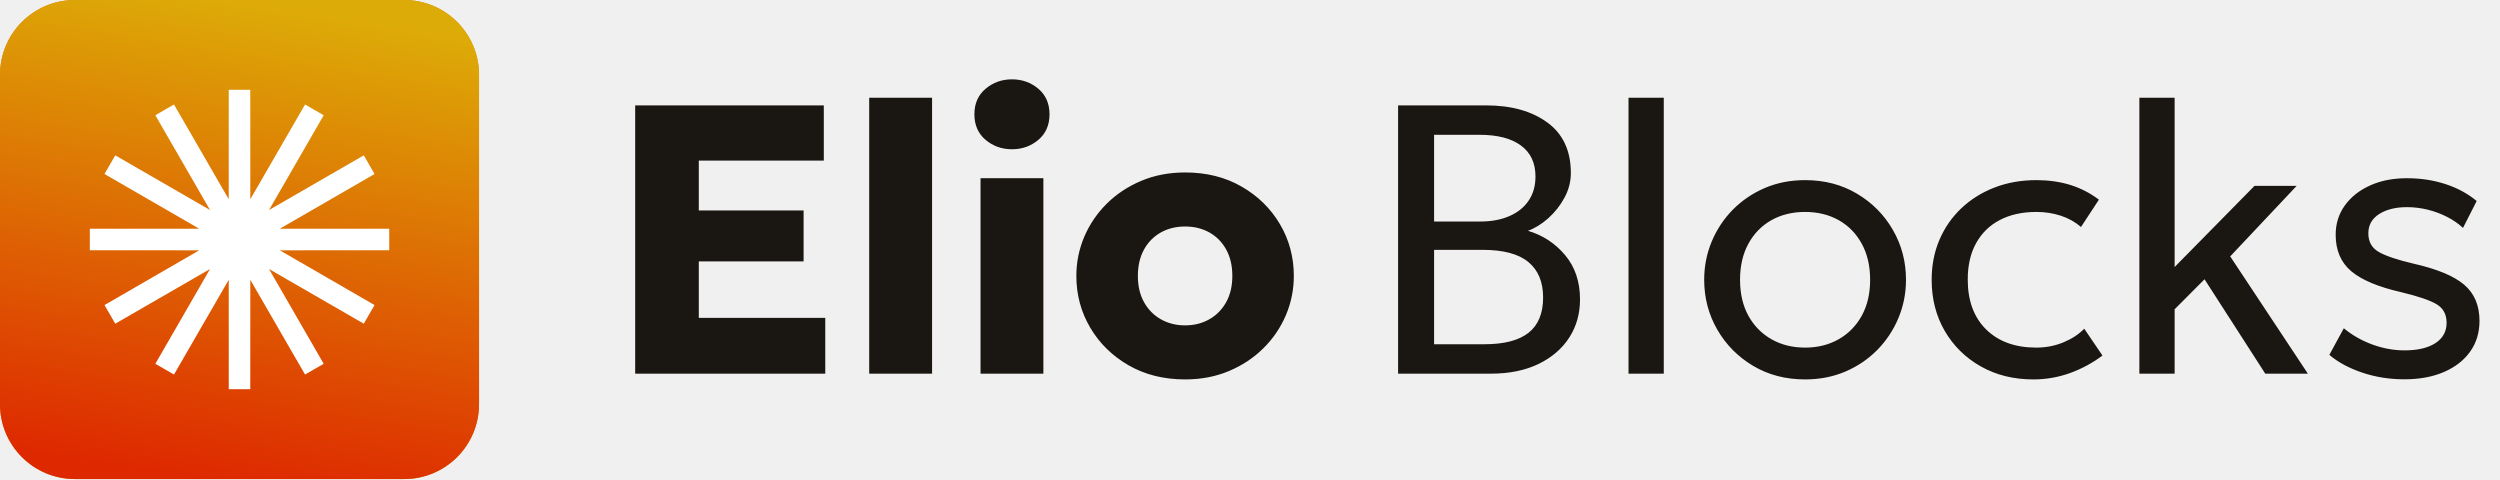
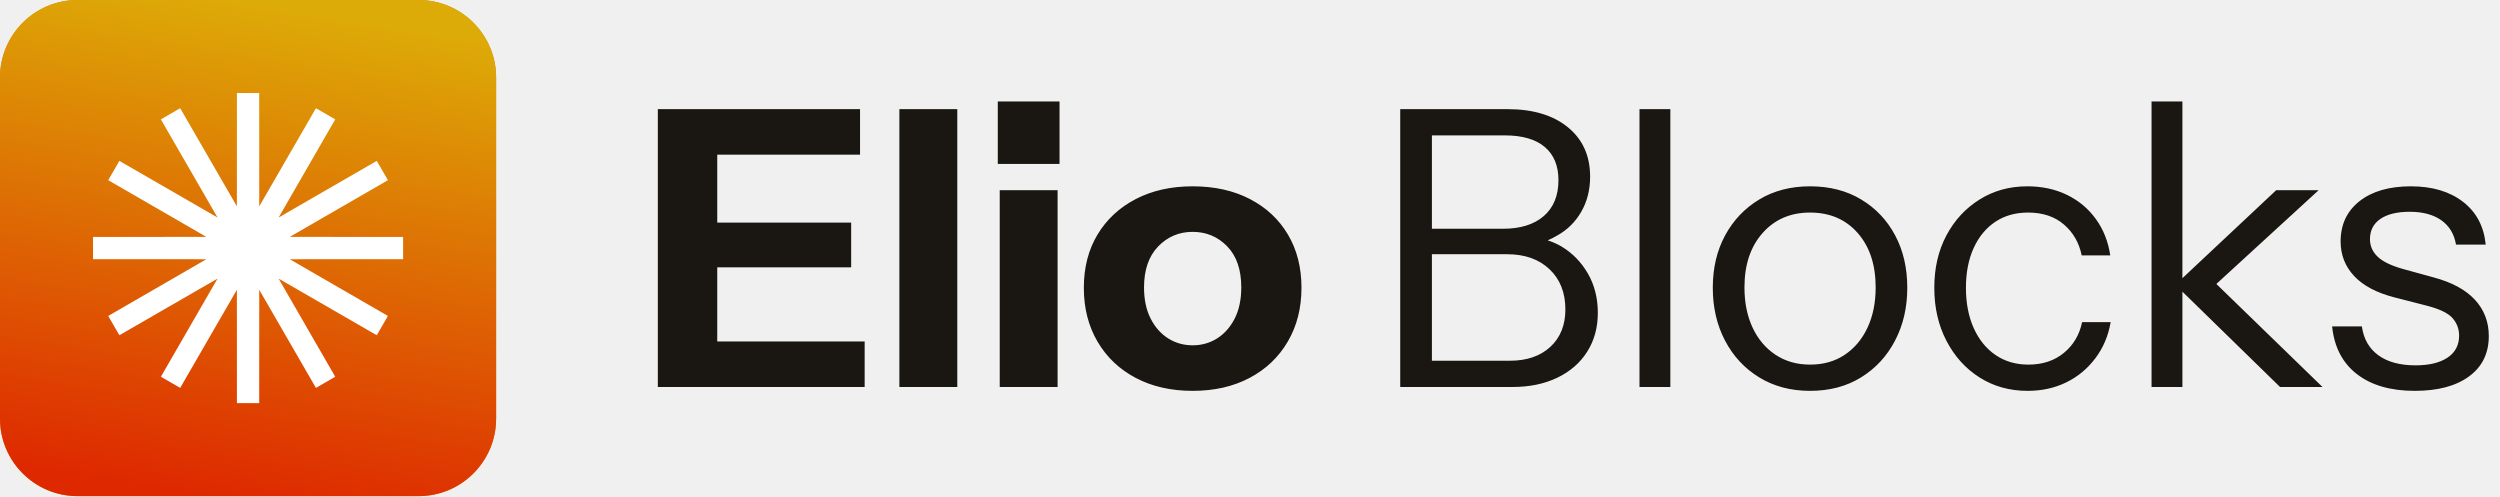
- <svg xmlns="http://www.w3.org/2000/svg" width="668" height="128" viewBox="0 0 668 128" fill="none">
+ <svg xmlns="http://www.w3.org/2000/svg" width="645" height="128" viewBox="0 0 645 128" fill="none">
  <rect width="128" height="128" rx="20" fill="#E0820C" />
  <rect width="128" height="128" rx="20" fill="url(#paint0_linear_1105_415)" />
  <path d="M64 24L64.01 63.96L84 29.36L64.03 63.97L98.64 44L64.04 63.99L104 64L64.04 64.01L98.64 84L64.03 64.03L84 98.64L64.01 64.04L64 104L63.99 64.04L44 98.64L63.97 64.03L29.36 84L63.96 64.01L24 64L63.96 63.99L29.36 44L63.97 63.97L44 29.36L63.99 63.96L64 24Z" stroke="white" stroke-width="5.75" />
  <defs>
    <linearGradient id="paint0_linear_1105_415" x1="74.117" y1="2.072" x2="54.212" y2="127.829" gradientUnits="userSpaceOnUse">
      <stop stop-color="#DDAB07" />
      <stop offset="1" stop-color="#DE2900" />
    </linearGradient>
  </defs>
-   <path d="M169.72 99.84L169.72 28.16L220.12 28.16L220.12 42.91L186.72 42.91L186.72 56.24L214.72 56.24L214.72 69.84L186.72 69.84L186.72 84.94L220.51 84.94L220.51 99.84L169.72 99.84ZM232.25 99.84L232.25 26.11L249.05 26.11L249.05 99.84L232.25 99.84ZM262 99.84L262 47.62L278.79 47.62L278.79 99.84L262 99.84ZM270.4 39.88Q266.33 39.88 263.35 37.37Q260.36 34.84 260.36 30.54Q260.36 26.24 263.35 23.72Q266.33 21.2 270.4 21.2Q274.47 21.2 277.45 23.72Q280.43 26.24 280.43 30.54Q280.43 34.84 277.45 37.37Q274.47 39.88 270.4 39.88ZM316.66 101.38Q308.12 101.38 301.57 97.61Q295.01 93.84 291.31 87.55Q287.6 81.26 287.6 73.73Q287.6 68.25 289.72 63.26Q291.84 58.28 295.73 54.42Q299.62 50.56 304.95 48.32Q310.27 46.08 316.68 46.08Q325.2 46.08 331.75 49.85Q338.3 53.62 342.01 59.91Q345.71 66.2 345.71 73.73Q345.71 79.21 343.6 84.19Q341.48 89.18 337.59 93.04Q333.71 96.9 328.4 99.13Q323.08 101.38 316.66 101.38ZM316.66 86.94Q320.26 86.94 323.12 85.32Q325.98 83.71 327.63 80.75Q329.28 77.78 329.28 73.73Q329.28 69.66 327.65 66.69Q326.02 63.73 323.16 62.12Q320.3 60.52 316.66 60.52Q313.03 60.52 310.16 62.12Q307.3 63.73 305.67 66.69Q304.04 69.66 304.04 73.73Q304.04 77.8 305.69 80.75Q307.34 83.71 310.2 85.32Q313.06 86.94 316.66 86.94ZM373.57 99.84L373.57 28.16L397.1 28.16Q407.19 28.16 413.46 32.74Q419.73 37.32 419.73 46.23Q419.73 49.67 418.03 52.82Q416.33 55.96 413.7 58.31Q411.06 60.66 408.26 61.67Q414.17 63.4 418.18 68.15Q422.18 72.9 422.18 80Q422.18 85.75 419.29 90.22Q416.4 94.69 411.05 97.27Q405.71 99.84 398.4 99.84L373.57 99.84ZM383.19 91.98L396.64 91.98Q404.58 91.98 408.45 88.9Q412.32 85.82 412.32 79.49Q412.32 73.27 408.39 70.02Q404.45 66.76 396.2 66.76L383.19 66.76L383.19 91.98ZM383.19 59.19L395.51 59.19Q399.97 59.19 403.29 57.75Q406.6 56.32 408.44 53.63Q410.28 50.93 410.28 47.16Q410.28 41.74 406.4 38.88Q402.52 36.02 395.36 36.02L383.19 36.02L383.19 59.19ZM435.14 99.84L435.14 26.11L444.56 26.11L444.56 99.84L435.14 99.84ZM482.32 101.38Q474.52 101.38 468.43 97.75Q462.34 94.12 458.85 88.06Q455.36 82.01 455.36 74.75Q455.36 69.38 457.36 64.56Q459.37 59.74 463 56.04Q466.64 52.35 471.55 50.24Q476.47 48.13 482.32 48.13Q490.11 48.13 496.2 51.76Q502.3 55.39 505.78 61.44Q509.28 67.5 509.28 74.75Q509.28 80.13 507.27 84.95Q505.27 89.76 501.65 93.46Q498.03 97.15 493.11 99.27Q488.18 101.38 482.32 101.38ZM482.31 92.88Q487.37 92.88 491.29 90.65Q495.22 88.42 497.46 84.36Q499.7 80.3 499.7 74.75Q499.7 69.2 497.46 65.12Q495.23 61.04 491.31 58.83Q487.38 56.63 482.31 56.63Q477.25 56.63 473.32 58.83Q469.4 61.04 467.17 65.12Q464.94 69.2 464.94 74.75Q464.94 80.31 467.17 84.37Q469.41 88.42 473.34 90.65Q477.26 92.88 482.31 92.88ZM543.32 101.38Q535.4 101.38 529.26 97.9Q523.12 94.42 519.63 88.42Q516.14 82.41 516.14 74.75Q516.14 68.96 518.21 64.1Q520.28 59.25 524.06 55.66Q527.85 52.07 532.95 50.1Q538.06 48.13 544.09 48.13Q548.99 48.13 553.14 49.4Q557.29 50.68 560.83 53.35L556.04 60.65Q553.74 58.65 550.66 57.64Q547.58 56.63 544.14 56.63Q538.5 56.63 534.38 58.77Q530.28 60.9 528.03 64.94Q525.78 68.98 525.78 74.68Q525.78 83.2 530.71 88.04Q535.64 92.88 544.09 92.88Q547.97 92.88 551.36 91.47Q554.75 90.06 556.91 87.83L561.78 95Q557.82 97.97 553.11 99.68Q548.39 101.38 543.32 101.38ZM571.64 99.84L571.64 26.11L581.06 26.11L581.06 71.35L602.41 49.66L613.67 49.66L595.91 68.51L616.66 99.84L605.28 99.84L589.05 74.62L581.06 82.64L581.06 99.84L571.64 99.84ZM642.45 101.35Q636.51 101.35 631.2 99.57Q625.91 97.79 622.4 94.82L626.27 87.71Q629.6 90.48 633.88 92.05Q638.16 93.62 642.47 93.62Q647.76 93.62 650.75 91.68Q653.73 89.74 653.73 86.25Q653.73 82.95 651.17 81.36Q648.6 79.76 641.65 78.08Q632.4 75.98 628.24 72.46Q624.09 68.94 624.09 62.72Q624.09 58.32 626.53 54.91Q628.98 51.5 633.27 49.56Q637.55 47.62 643.13 47.62Q648.63 47.62 653.43 49.19Q658.24 50.76 661.77 53.71L658.11 60.9Q656.31 59.2 653.88 57.96Q651.46 56.72 648.7 56.03Q645.95 55.35 643.16 55.35Q638.59 55.35 635.7 57.2Q632.82 59.04 632.82 62.34Q632.82 65.73 635.62 67.33Q638.41 68.93 644.9 70.45Q654.31 72.58 658.41 76.06Q662.52 79.55 662.52 85.73Q662.52 90.47 660.01 93.97Q657.51 97.47 652.99 99.41Q648.47 101.35 642.45 101.35Z" fill="#1A1611" />
+   <path d="M169.72 99.84V28.16H221.89V39.91H185.05V57.43H219.6V68.98H185.05V88.09H223.08V99.84ZM232.04 99.84V28.16H246.98V99.84ZM257.93 99.84V49.07H272.86V99.84ZM257.43 42.3V26.17H273.36V42.3ZM307.7 100.84Q299.34 100.84 293.02 97.5Q286.7 94.17 283.16 88.14Q279.63 82.12 279.63 74.25Q279.63 66.39 283.16 60.52Q286.7 54.64 293.02 51.36Q299.34 48.07 307.7 48.07Q316.17 48.07 322.49 51.36Q328.81 54.64 332.29 60.52Q335.78 66.39 335.78 74.25Q335.78 82.12 332.24 88.14Q328.71 94.17 322.39 97.5Q316.07 100.84 307.7 100.84ZM307.7 89.09Q311.19 89.09 314.03 87.3Q316.86 85.5 318.56 82.17Q320.25 78.83 320.25 74.15Q320.25 67.29 316.61 63.55Q312.98 59.82 307.7 59.82Q302.43 59.82 298.79 63.6Q295.16 67.38 295.16 74.15Q295.16 78.83 296.85 82.17Q298.54 85.5 301.38 87.3Q304.22 89.09 307.7 89.09ZM361.26 99.84V28.16H388.94Q398.8 28.16 404.52 32.84Q410.25 37.52 410.25 45.58Q410.25 50.66 407.96 54.64Q405.67 58.62 401.68 60.81Q400.49 61.51 399.3 62.01Q401.19 62.61 402.88 63.6Q407.16 66.19 409.7 70.62Q412.24 75.05 412.24 80.73Q412.24 86.4 409.5 90.73Q406.76 95.06 401.78 97.45Q396.81 99.84 390.24 99.84ZM369.43 65.59V93.07H389.54Q396.11 93.07 399.99 89.49Q403.87 85.9 403.87 79.83Q403.87 73.36 399.79 69.48Q395.71 65.59 388.84 65.59ZM369.43 34.93V59.02H387.75Q394.52 59.02 398.3 55.74Q402.08 52.45 402.08 46.48Q402.08 40.9 398.55 37.92Q395.01 34.93 388.24 34.93ZM422.99 99.84V28.16H430.95V99.84ZM466.99 100.84Q459.53 100.84 453.85 97.35Q448.18 93.87 445.04 87.84Q441.9 81.82 441.9 74.25Q441.9 66.59 445.09 60.71Q448.28 54.84 453.9 51.46Q459.53 48.07 466.99 48.07Q474.56 48.07 480.18 51.46Q485.81 54.84 488.94 60.71Q492.08 66.59 492.08 74.25Q492.08 81.82 488.94 87.84Q485.81 93.87 480.18 97.35Q474.56 100.84 466.99 100.84ZM466.99 94.07Q472.17 94.07 475.95 91.53Q479.74 88.99 481.83 84.51Q483.92 80.03 483.92 74.15Q483.92 65.39 479.29 60.12Q474.66 54.84 466.99 54.84Q459.43 54.84 454.75 60.12Q450.07 65.39 450.07 74.15Q450.07 80.03 452.16 84.51Q454.25 88.99 458.08 91.53Q461.92 94.07 466.99 94.07ZM523.14 100.84Q516.17 100.84 510.75 97.4Q505.32 93.97 502.19 87.94Q499.05 81.92 499.05 74.25Q499.05 66.59 502.19 60.71Q505.32 54.84 510.75 51.46Q516.17 48.07 523.04 48.07Q528.72 48.07 533.25 50.26Q537.78 52.45 540.71 56.48Q543.65 60.52 544.45 65.89H537.08Q536.08 61.01 532.5 57.93Q528.92 54.84 523.24 54.84Q518.36 54.84 514.78 57.23Q511.2 59.62 509.2 64Q507.21 68.38 507.21 74.25Q507.21 80.13 509.2 84.61Q511.2 89.09 514.83 91.58Q518.46 94.07 523.34 94.07Q528.82 94.07 532.5 91.03Q536.18 87.99 537.18 83.11H544.55Q543.65 88.39 540.61 92.42Q537.58 96.46 533.1 98.65Q528.62 100.84 523.14 100.84ZM555.1 99.84V26.17H563.06V71.77L587.26 49.07H598.21L571.82 73.26L599.2 99.84H588.25L563.06 75.25V99.84ZM623 100.84Q613.64 100.84 608.06 96.5Q602.49 92.17 601.69 84.21H609.36Q610.05 89.09 613.64 91.68Q617.22 94.26 623.2 94.26Q628.47 94.26 631.46 92.27Q634.45 90.28 634.45 86.6Q634.45 84.01 632.75 82.07Q631.06 80.13 625.98 78.83L617.82 76.74Q610.85 74.95 607.37 71.22Q603.88 67.48 603.88 62.31Q603.88 55.74 608.76 51.9Q613.64 48.07 622 48.07Q630.26 48.07 635.44 52.05Q640.62 56.04 641.31 63.1H633.65Q632.95 59.02 629.87 56.83Q626.78 54.64 621.7 54.64Q616.82 54.64 614.14 56.48Q611.45 58.33 611.45 61.71Q611.45 64.3 613.39 66.19Q615.33 68.08 619.91 69.38L627.87 71.57Q634.94 73.46 638.53 77.34Q642.11 81.22 642.11 86.7Q642.11 93.37 637.03 97.1Q631.96 100.84 623 100.84Z" fill="#1A1611" />
</svg>
